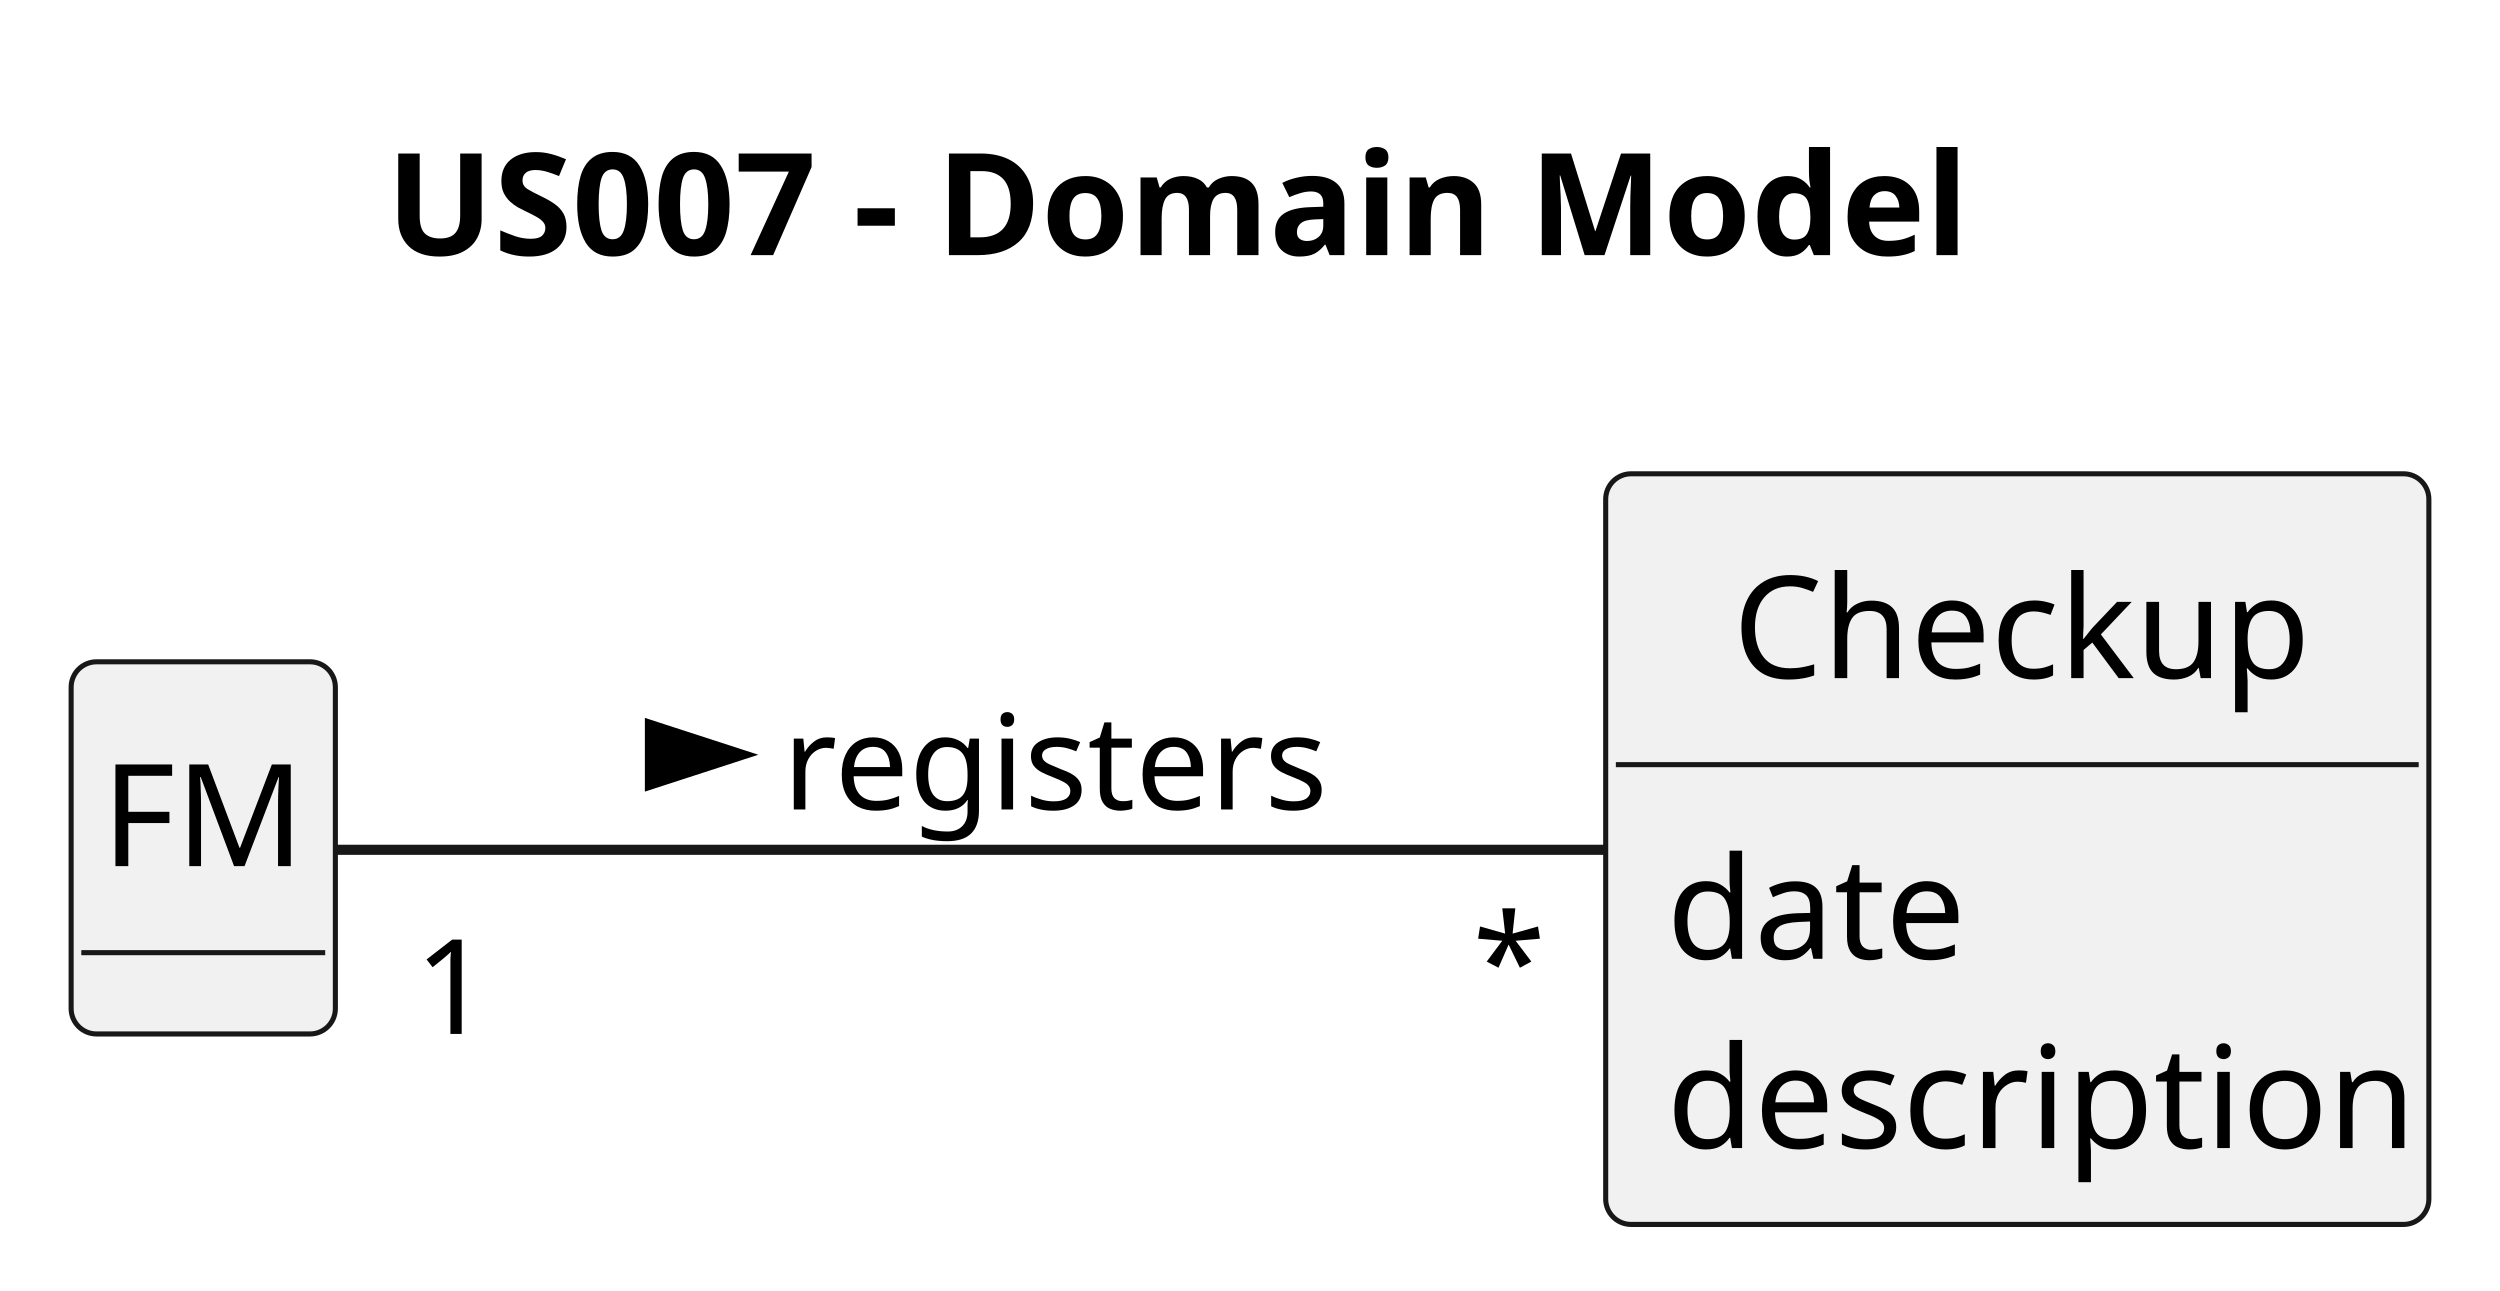
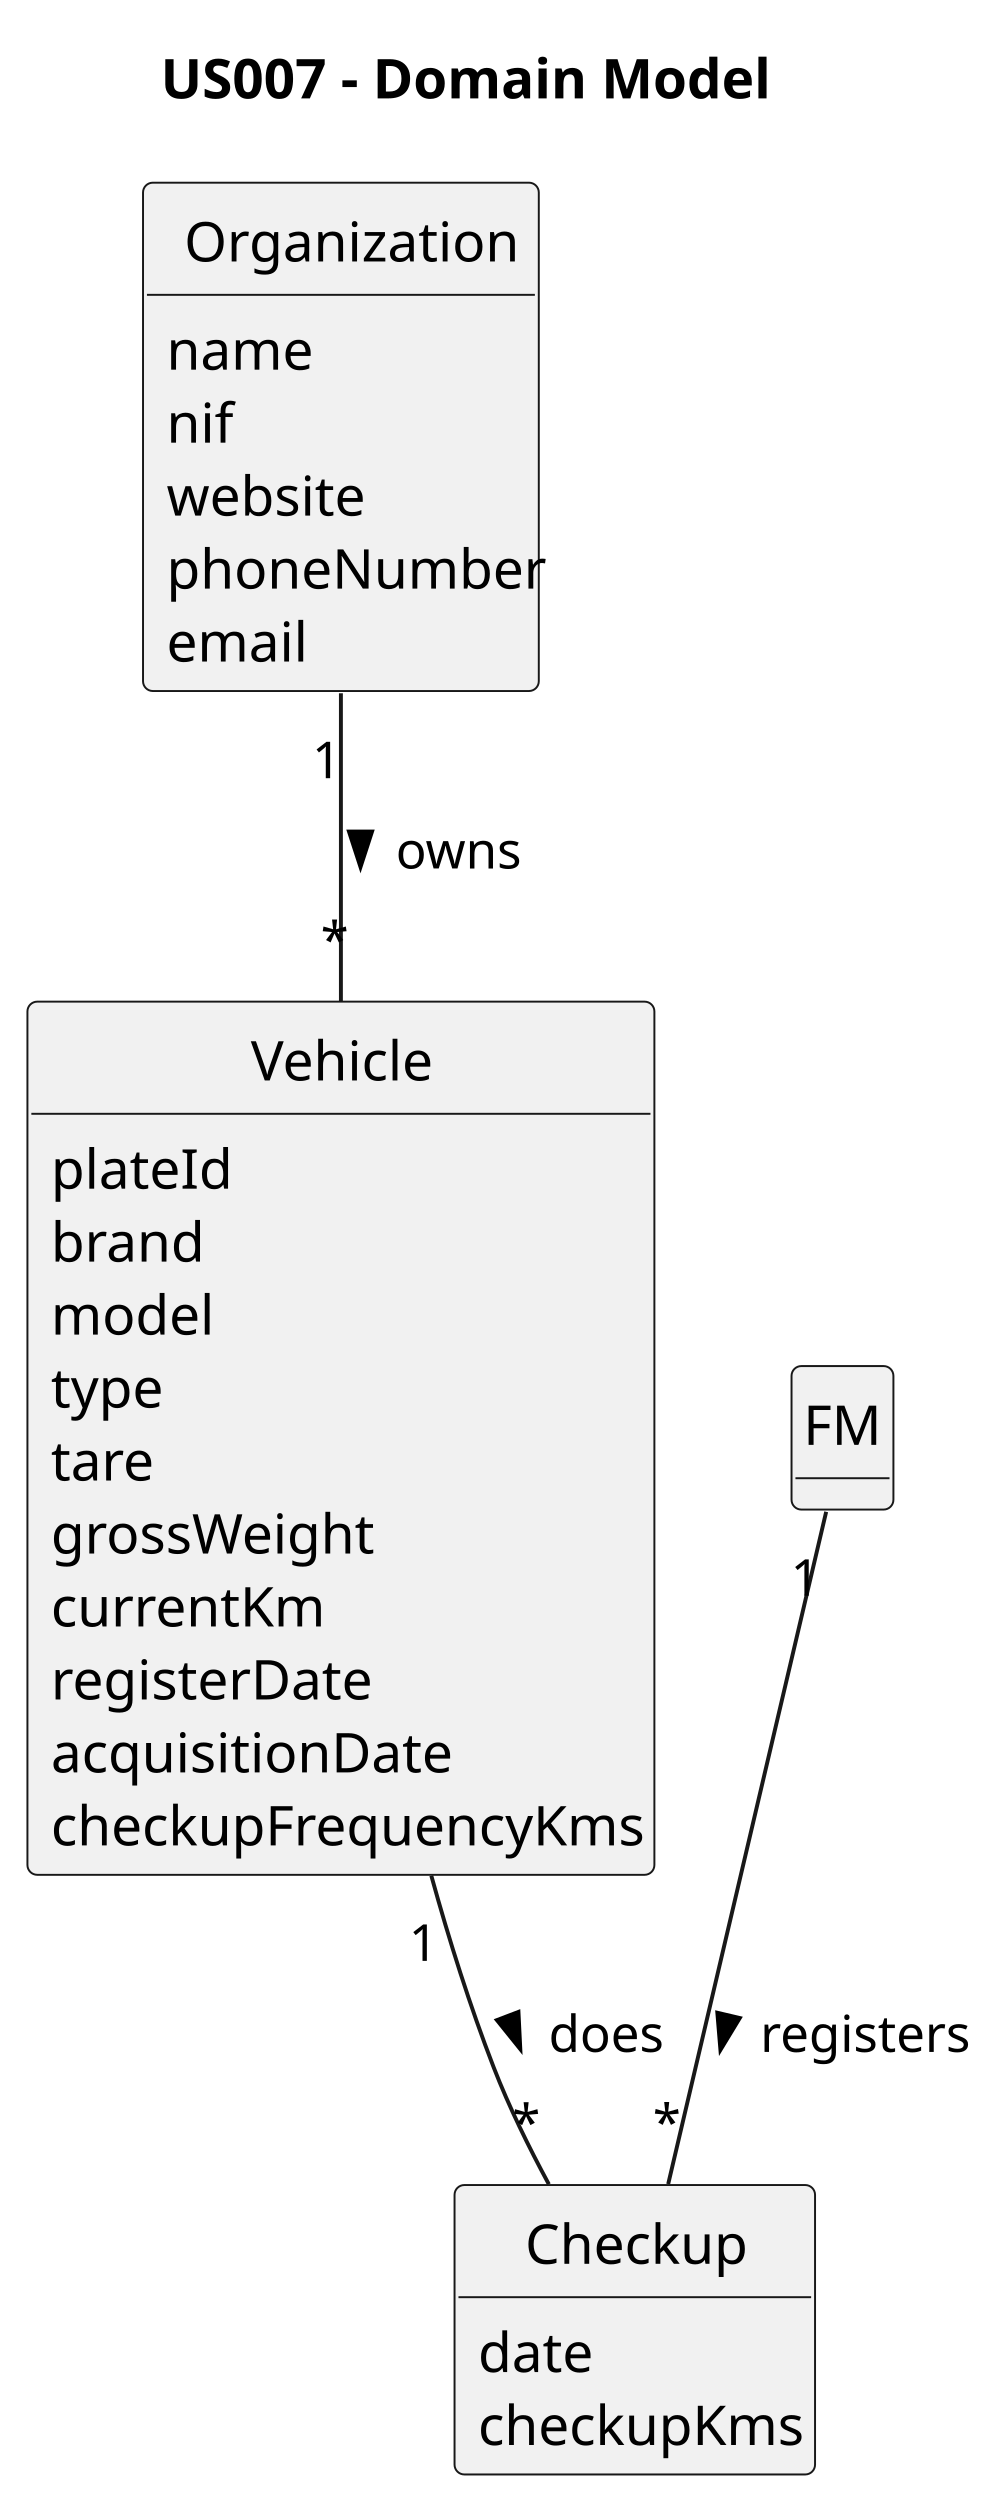
- <svg xmlns="http://www.w3.org/2000/svg" contentStyleType="text/css" height="127px" preserveAspectRatio="none" style="width:246px;height:127px;background:#FFFFFF;" version="1.1" viewBox="0 0 246 127" width="246px" zoomAndPan="magnify">
+ <svg xmlns="http://www.w3.org/2000/svg" contentStyleType="text/css" height="638px" preserveAspectRatio="none" style="width:252px;height:638px;background:#FFFFFF;" version="1.1" viewBox="0 0 252 638" width="252px" zoomAndPan="magnify">
  <defs />
  <g>
-     <text fill="#000000" font-family="sans-serif" font-size="14" font-weight="bold" lengthAdjust="spacing" textLength="156" x="38" y="25.107">US007 - Domain Model</text>
-     <g id="elem_FM">
-       <rect codeLine="14" fill="#F1F1F1" height="36.621" id="FM" rx="2.5" ry="2.5" style="stroke:#181818;stroke-width:0.5;" width="26" x="7" y="65.121" />
-       <text fill="#000000" font-family="sans-serif" font-size="14" lengthAdjust="spacing" textLength="20" x="10" y="85.228">FM</text>
-       <line style="stroke:#181818;stroke-width:0.5;" x1="8" x2="32" y1="93.742" y2="93.742" />
+     <text fill="#000000" font-family="sans-serif" font-size="14" font-weight="bold" lengthAdjust="spacing" textLength="156" x="41" y="25.107">US007 - Domain Model</text>
+     <g id="elem_Organization">
+       <rect codeLine="14" fill="#F1F1F1" height="129.727" id="Organization" rx="2.5" ry="2.5" style="stroke:#181818;stroke-width:0.5;" width="101" x="36.5" y="46.621" />
+       <text fill="#000000" font-family="sans-serif" font-size="14" lengthAdjust="spacing" textLength="80" x="47" y="66.728">Organization</text>
+       <line style="stroke:#181818;stroke-width:0.5;" x1="37.5" x2="136.5" y1="75.242" y2="75.242" />
+       <text fill="#000000" font-family="sans-serif" font-size="14" lengthAdjust="spacing" textLength="35" x="42.5" y="94.35">name</text>
+       <text fill="#000000" font-family="sans-serif" font-size="14" lengthAdjust="spacing" textLength="15" x="42.5" y="112.971">nif</text>
+       <text fill="#000000" font-family="sans-serif" font-size="14" lengthAdjust="spacing" textLength="47" x="42.5" y="131.592">website</text>
+       <text fill="#000000" font-family="sans-serif" font-size="14" lengthAdjust="spacing" textLength="89" x="42.5" y="150.213">phoneNumber</text>
+       <text fill="#000000" font-family="sans-serif" font-size="14" lengthAdjust="spacing" textLength="33" x="42.5" y="168.834">email</text>
+     </g>
+     <g id="elem_Vehicle">
+       <rect codeLine="22" fill="#F1F1F1" height="222.832" id="Vehicle" rx="2.5" ry="2.5" style="stroke:#181818;stroke-width:0.5;" width="160" x="7" y="255.621" />
+       <text fill="#000000" font-family="sans-serif" font-size="14" lengthAdjust="spacing" textLength="46" x="64" y="275.728">Vehicle</text>
+       <line style="stroke:#181818;stroke-width:0.5;" x1="8" x2="166" y1="284.242" y2="284.242" />
+       <text fill="#000000" font-family="sans-serif" font-size="14" lengthAdjust="spacing" textLength="42" x="13" y="303.35">plateId</text>
+       <text fill="#000000" font-family="sans-serif" font-size="14" lengthAdjust="spacing" textLength="37" x="13" y="321.971">brand</text>
+       <text fill="#000000" font-family="sans-serif" font-size="14" lengthAdjust="spacing" textLength="38" x="13" y="340.592">model</text>
+       <text fill="#000000" font-family="sans-serif" font-size="14" lengthAdjust="spacing" textLength="27" x="13" y="359.213">type</text>
+       <text fill="#000000" font-family="sans-serif" font-size="14" lengthAdjust="spacing" textLength="25" x="13" y="377.834">tare</text>
+       <text fill="#000000" font-family="sans-serif" font-size="14" lengthAdjust="spacing" textLength="79" x="13" y="396.455">grossWeight</text>
+       <text fill="#000000" font-family="sans-serif" font-size="14" lengthAdjust="spacing" textLength="65" x="13" y="415.076">currentKm</text>
+       <text fill="#000000" font-family="sans-serif" font-size="14" lengthAdjust="spacing" textLength="78" x="13" y="433.697">registerDate</text>
+       <text fill="#000000" font-family="sans-serif" font-size="14" lengthAdjust="spacing" textLength="97" x="13" y="452.318">acquisitionDate</text>
+       <text fill="#000000" font-family="sans-serif" font-size="14" lengthAdjust="spacing" textLength="148" x="13" y="470.94">checkupFrequencyKms</text>
    </g>
    <g id="elem_Checkup">
-       <rect codeLine="18" fill="#F1F1F1" height="73.863" id="Checkup" rx="2.5" ry="2.5" style="stroke:#181818;stroke-width:0.5;" width="81" x="158" y="46.621" />
-       <text fill="#000000" font-family="sans-serif" font-size="14" lengthAdjust="spacing" textLength="56" x="170.5" y="66.728">Checkup</text>
-       <line style="stroke:#181818;stroke-width:0.5;" x1="159" x2="238" y1="75.242" y2="75.242" />
-       <text fill="#000000" font-family="sans-serif" font-size="14" lengthAdjust="spacing" textLength="28" x="164" y="94.35">date</text>
-       <text fill="#000000" font-family="sans-serif" font-size="14" lengthAdjust="spacing" textLength="69" x="164" y="112.971">description</text>
+       <rect codeLine="35" fill="#F1F1F1" height="73.863" id="Checkup" rx="2.5" ry="2.5" style="stroke:#181818;stroke-width:0.5;" width="92" x="116" y="557.621" />
+       <text fill="#000000" font-family="sans-serif" font-size="14" lengthAdjust="spacing" textLength="56" x="134" y="577.729">Checkup</text>
+       <line style="stroke:#181818;stroke-width:0.5;" x1="117" x2="207" y1="586.242" y2="586.242" />
+       <text fill="#000000" font-family="sans-serif" font-size="14" lengthAdjust="spacing" textLength="28" x="122" y="605.35">date</text>
+       <text fill="#000000" font-family="sans-serif" font-size="14" lengthAdjust="spacing" textLength="80" x="122" y="623.971">checkupKms</text>
+     </g>
+     <g id="elem_FM">
+       <rect fill="#F1F1F1" height="36.621" id="FM" rx="2.5" ry="2.5" style="stroke:#181818;stroke-width:0.5;" width="26" x="202" y="348.621" />
+       <text fill="#000000" font-family="sans-serif" font-size="14" lengthAdjust="spacing" textLength="20" x="205" y="368.728">FM</text>
+       <line style="stroke:#181818;stroke-width:0.5;" x1="203" x2="227" y1="377.242" y2="377.242" />
    </g>
    <g id="link_FM_Checkup">
-       <path codeLine="23" d="M33.13,83.621 C58.44,83.621 117.85,83.621 157.87,83.621 " fill="none" id="FM-Checkup" style="stroke:#181818;stroke-width:1.0;" />
-       <polygon fill="#000000" points="73,74.267,63.955,71.328,63.955,77.206,73,74.267" style="stroke:#000000;stroke-width:1.0;" />
-       <text fill="#000000" font-family="sans-serif" font-size="13" lengthAdjust="spacing" textLength="50" x="77" y="79.649">registers</text>
-       <text fill="#000000" font-family="sans-serif" font-size="13" lengthAdjust="spacing" textLength="7" x="40.821" y="101.736">1</text>
-       <text fill="#000000" font-family="sans-serif" font-size="13" lengthAdjust="spacing" textLength="5" x="144.918" y="99.256">*</text>
+       <path codeLine="41" d="M210.84,385.811 C202.18,422.671 182.05,508.321 170.52,557.381 " fill="none" id="FM-Checkup" style="stroke:#181818;stroke-width:1.0;" />
+       <polygon fill="#000000" points="183.856,523.134,188.786,515.001,183.064,513.656,183.856,523.134" style="stroke:#000000;stroke-width:1.0;" />
+       <text fill="#000000" font-family="sans-serif" font-size="13" lengthAdjust="spacing" textLength="50" x="194" y="523.649">registers</text>
+       <text fill="#000000" font-family="sans-serif" font-size="13" lengthAdjust="spacing" textLength="7" x="201.781" y="407.237">1</text>
+       <text fill="#000000" font-family="sans-serif" font-size="13" lengthAdjust="spacing" textLength="5" x="166.592" y="546.3">*</text>
+     </g>
+     <g id="link_Organization_Vehicle">
+       <path codeLine="42" d="M87,176.921 C87,200.831 87,228.691 87,255.561 " fill="none" id="Organization-Vehicle" style="stroke:#181818;stroke-width:1.0;" />
+       <polygon fill="#000000" points="92,221.267,94.939,212.221,89.061,212.221,92,221.267" style="stroke:#000000;stroke-width:1.0;" />
+       <text fill="#000000" font-family="sans-serif" font-size="13" lengthAdjust="spacing" textLength="30" x="101" y="221.649">owns</text>
+       <text fill="#000000" font-family="sans-serif" font-size="13" lengthAdjust="spacing" textLength="7" x="79.639" y="198.589">1</text>
+       <text fill="#000000" font-family="sans-serif" font-size="13" lengthAdjust="spacing" textLength="5" x="81.832" y="244.538">*</text>
+     </g>
+     <g id="link_Vehicle_Checkup">
+       <path codeLine="43" d="M110.07,478.671 C114.67,495.301 119.98,512.071 126,527.621 C129.87,537.601 134.95,547.961 140.07,557.431 " fill="none" id="Vehicle-Checkup" style="stroke:#181818;stroke-width:1.0;" />
+       <polygon fill="#000000" points="132.78,522.939,132.307,513.44,126.814,515.533,132.78,522.939" style="stroke:#000000;stroke-width:1.0;" />
+       <text fill="#000000" font-family="sans-serif" font-size="13" lengthAdjust="spacing" textLength="28" x="140" y="523.649">does</text>
+       <text fill="#000000" font-family="sans-serif" font-size="13" lengthAdjust="spacing" textLength="7" x="104.324" y="500.405">1</text>
+       <text fill="#000000" font-family="sans-serif" font-size="13" lengthAdjust="spacing" textLength="5" x="130.718" y="546.359">*</text>
    </g>
  </g>
</svg>
